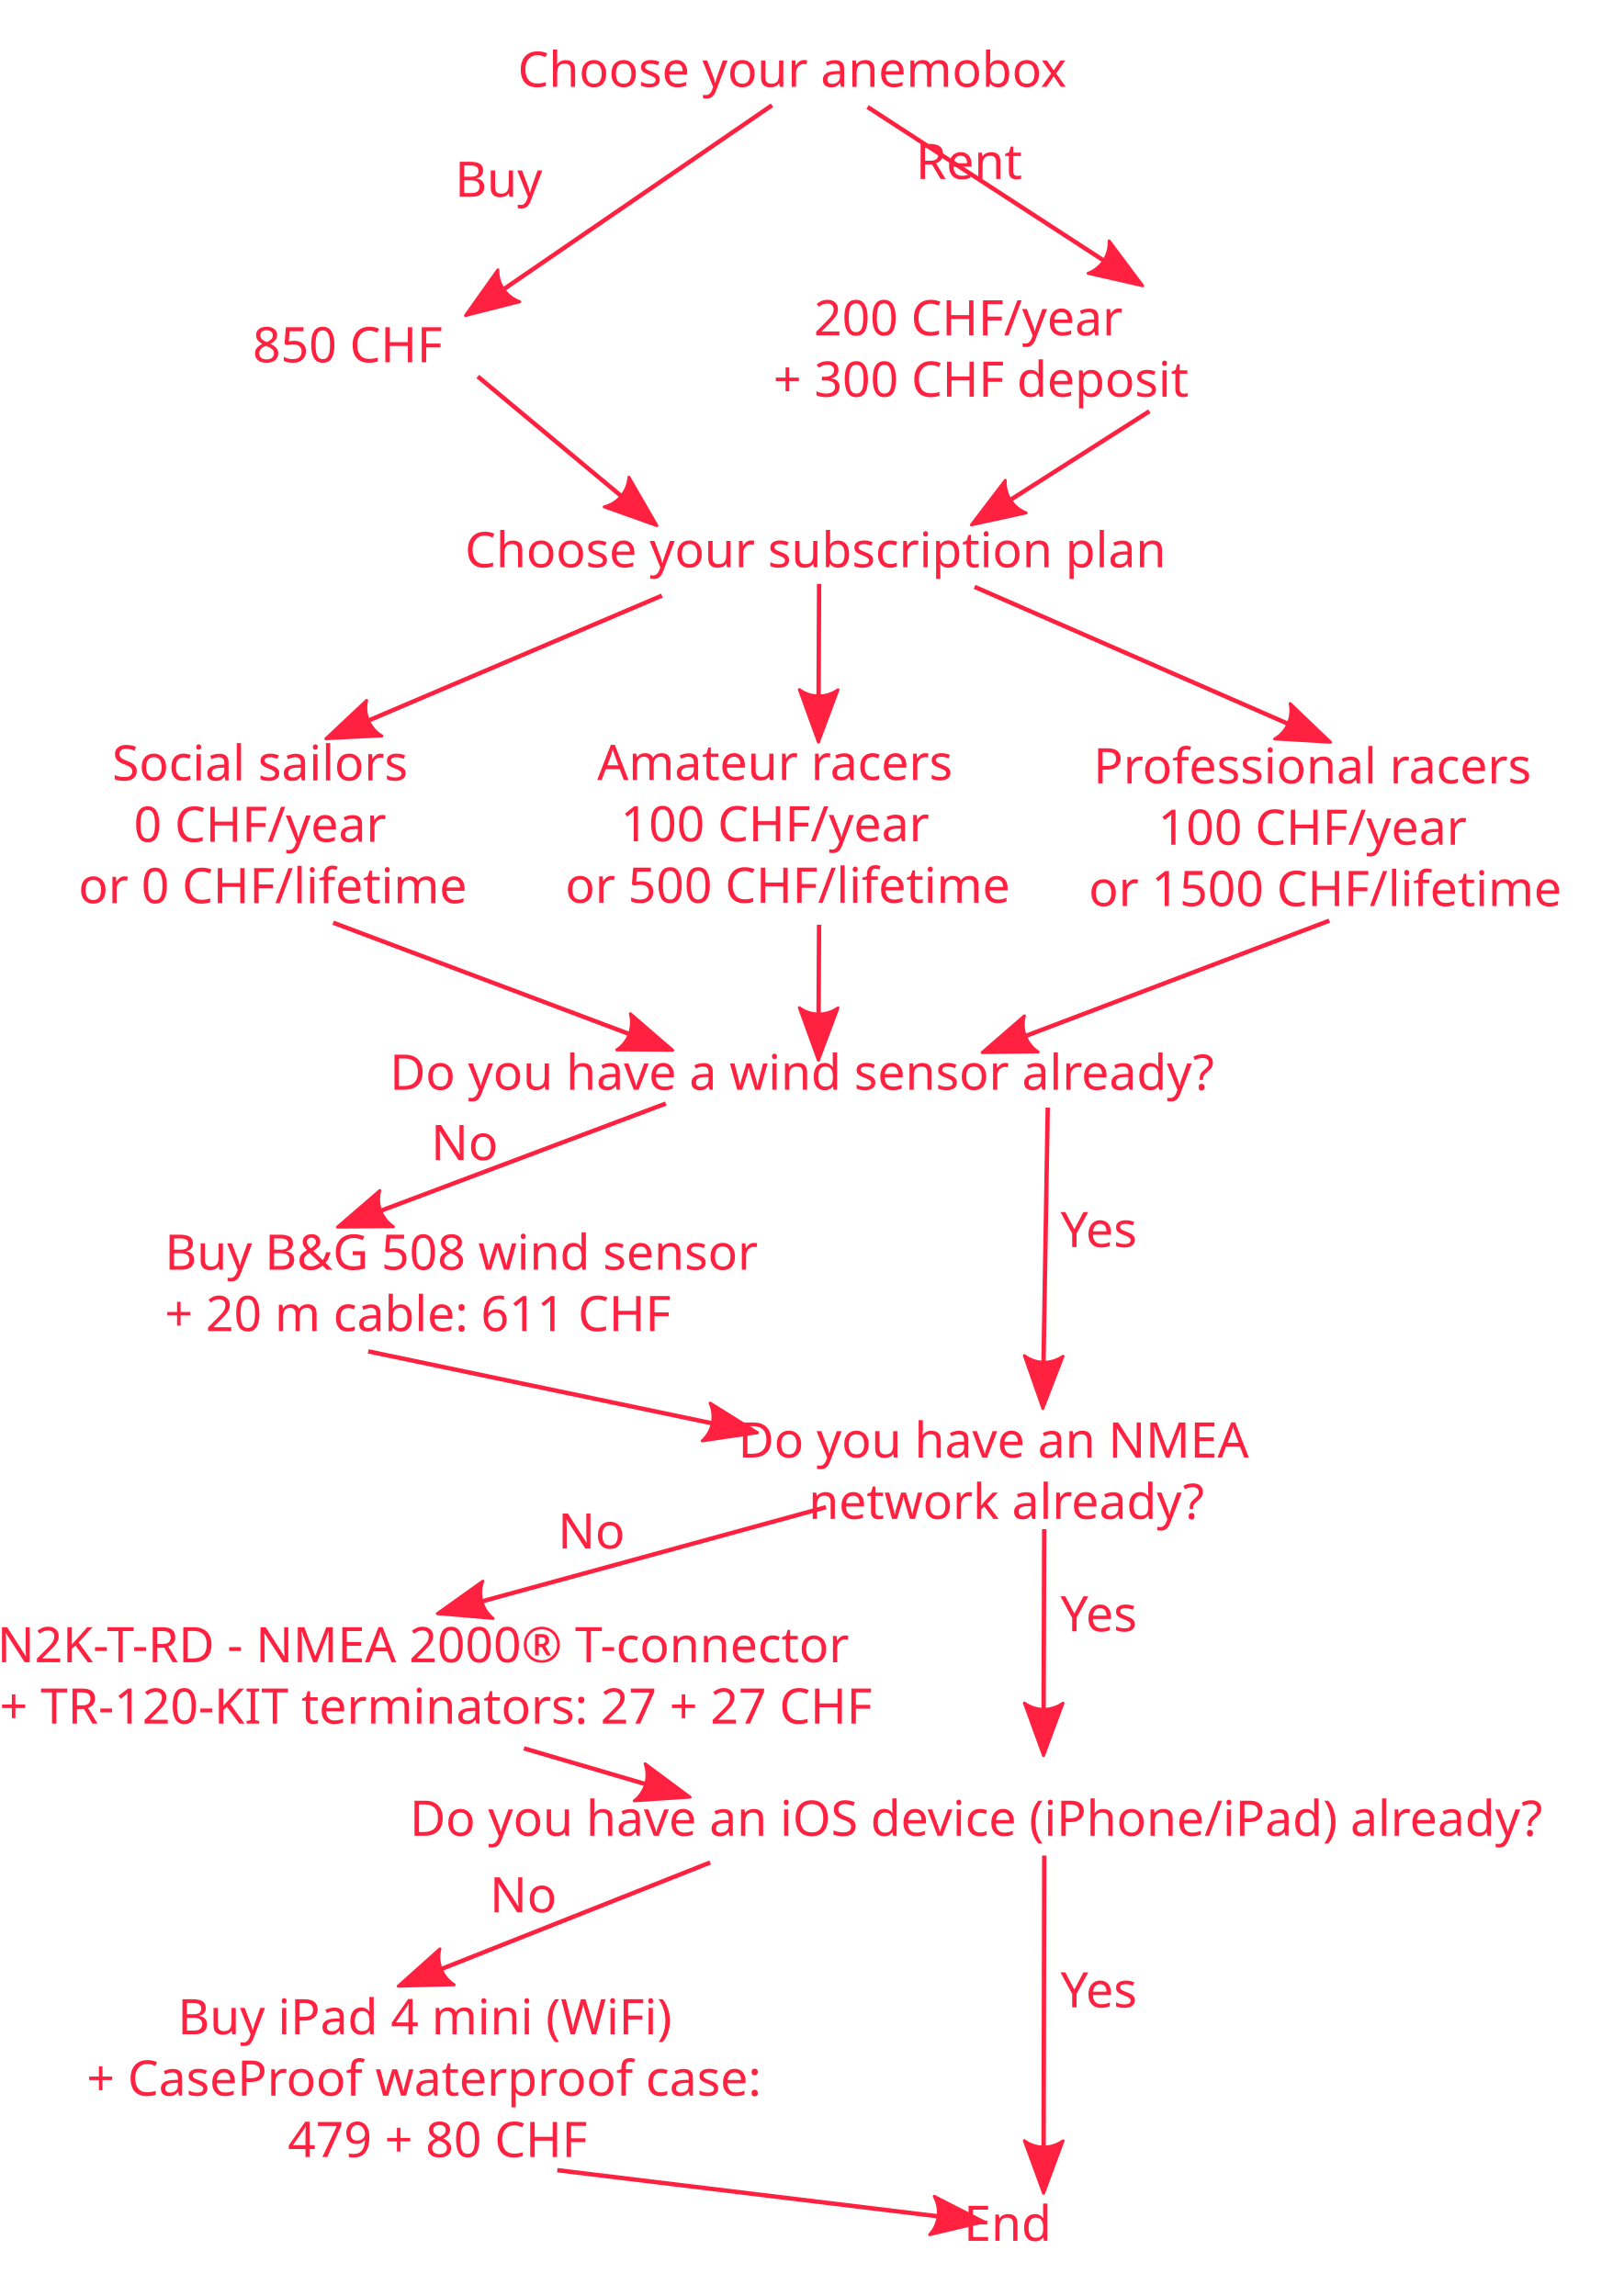
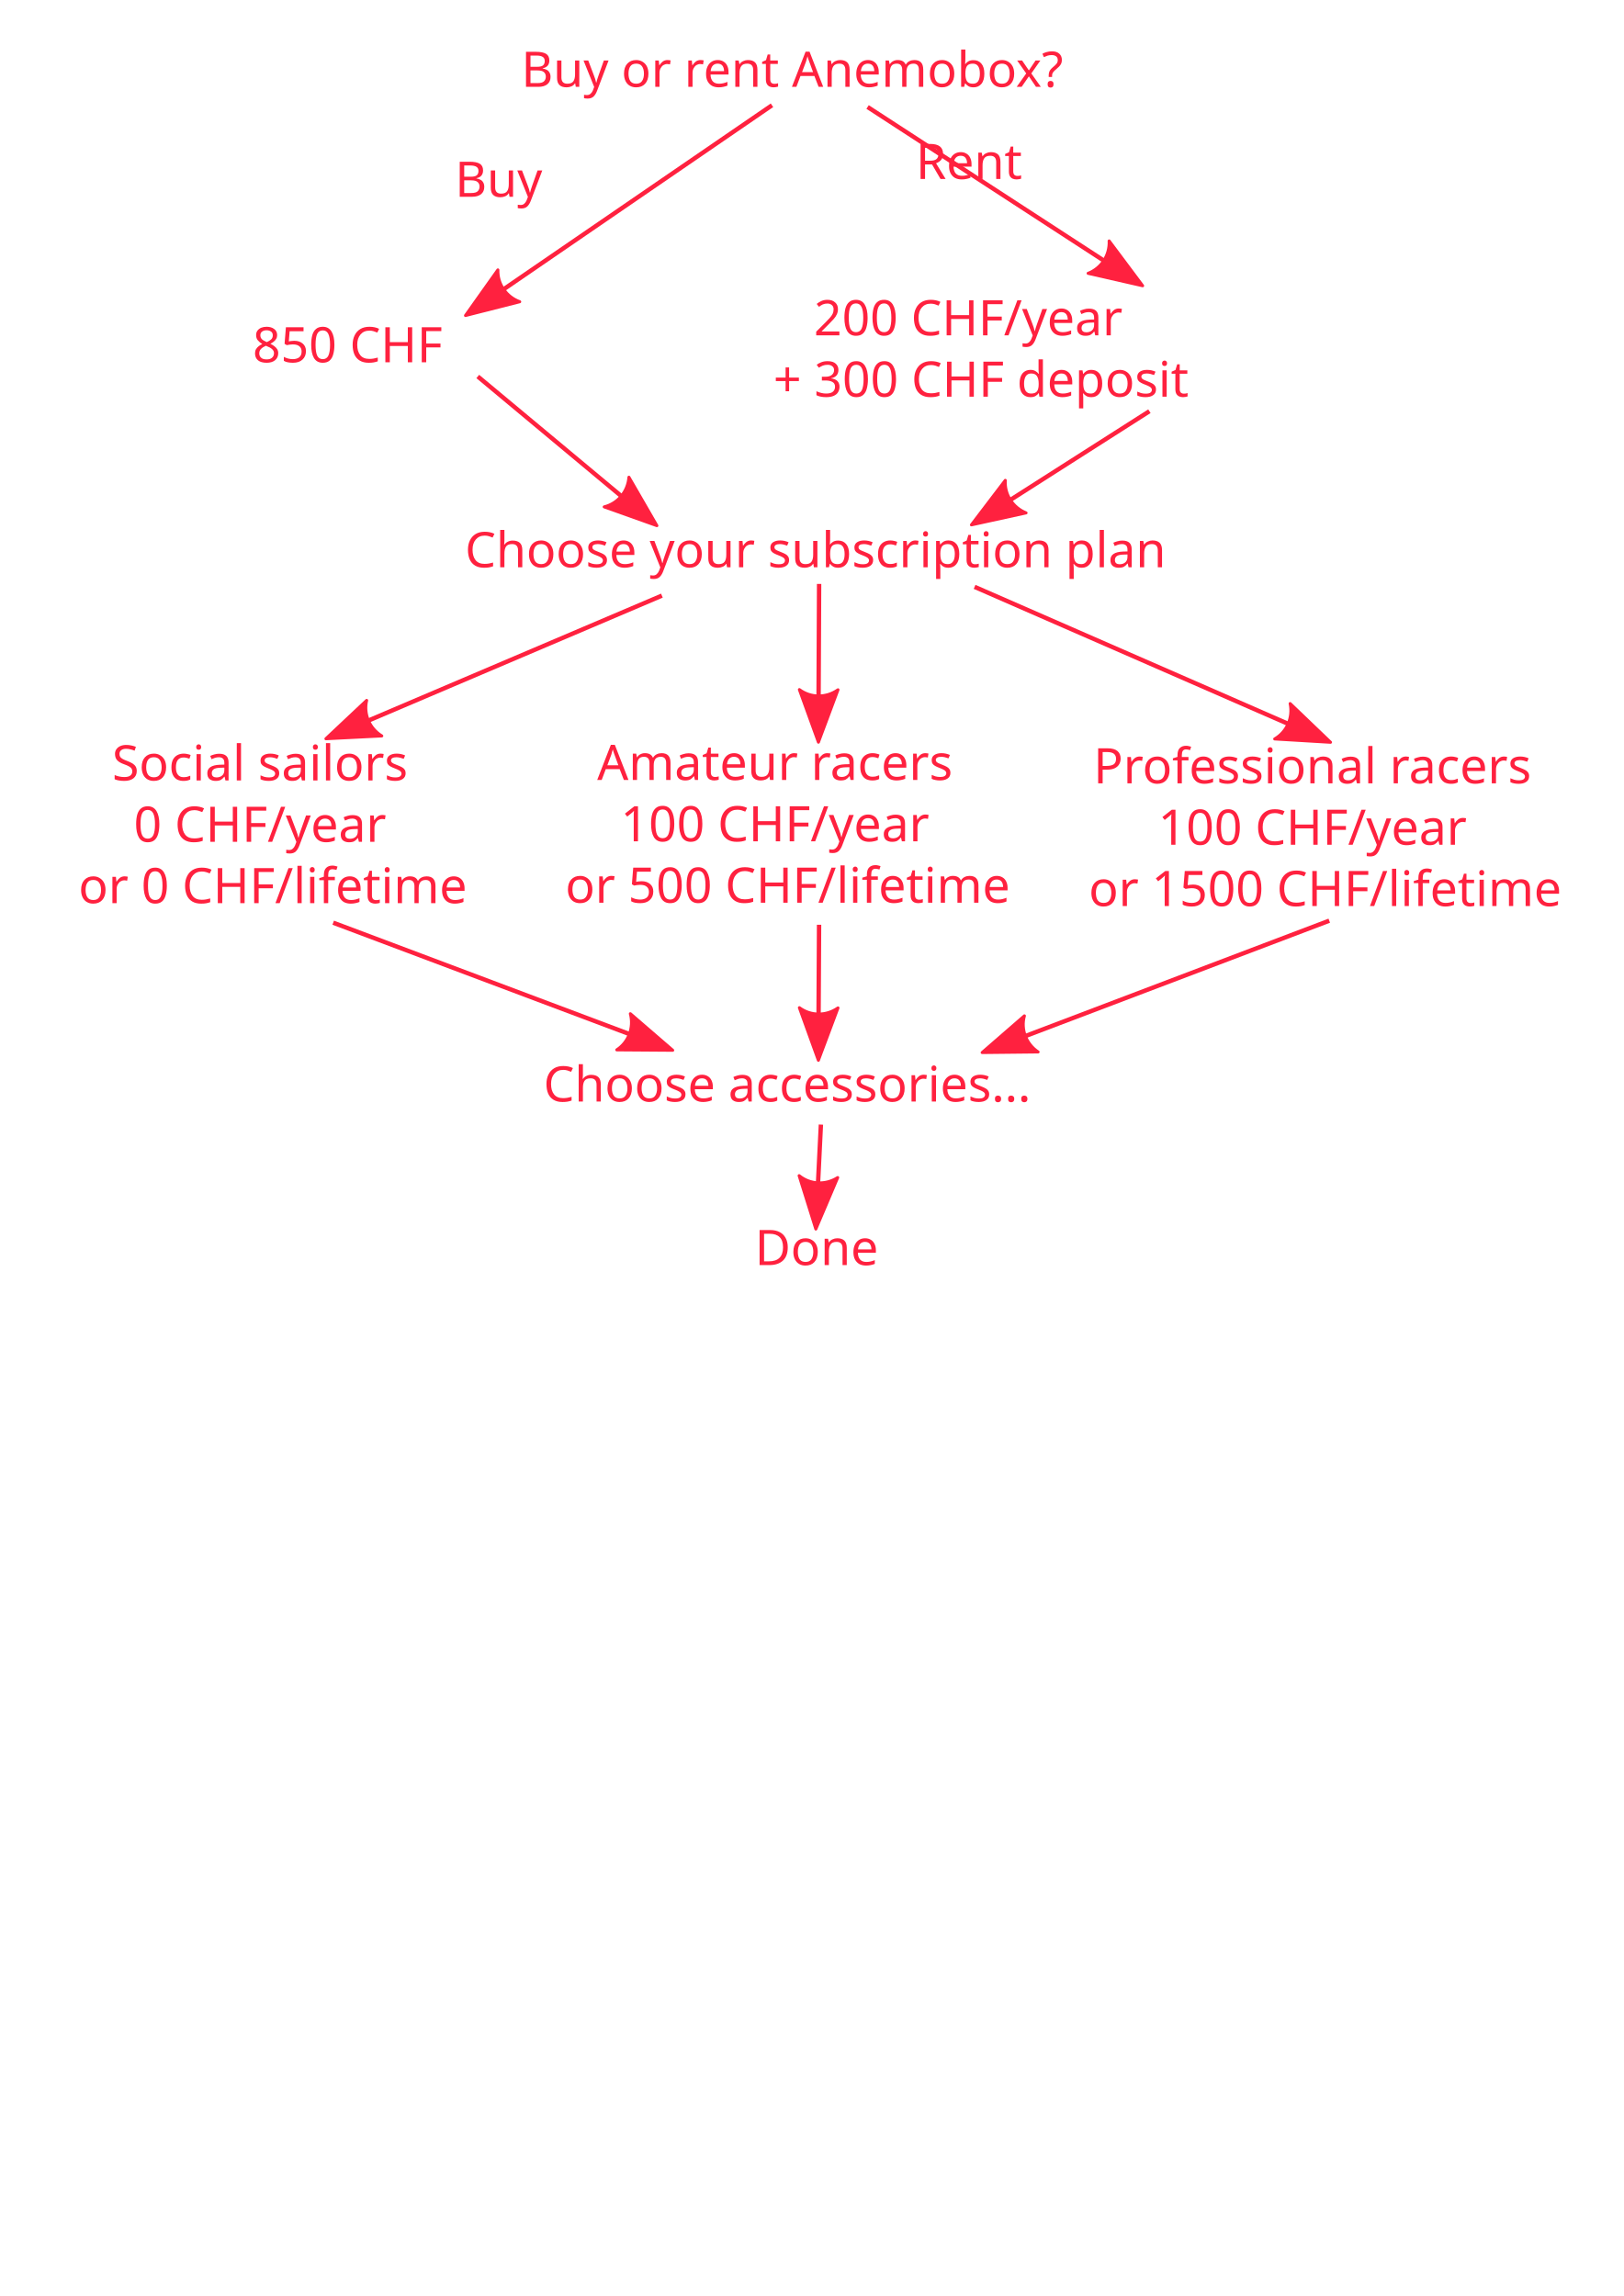
<svg xmlns="http://www.w3.org/2000/svg" width="210mm" height="297mm" viewBox="0 0 210 297" version="1.1" id="svg8">
  <defs id="defs2">
    <marker orient="auto" refY="0.0" refX="0.0" id="Arrow2Lend" style="overflow:visible;">
      <path id="path844" style="fill-rule:evenodd;stroke-width:0.625;stroke-linejoin:round;stroke:#ff213f;stroke-opacity:1;fill:#ff213f;fill-opacity:1" d="M 8.719,4.034 L -2.207,0.016 L 8.719,-4.002 C 6.973,-1.63 6.983,1.616 8.719,4.034 z " transform="scale(1.1) rotate(180) translate(1,0)" />
    </marker>
    <marker orient="auto" refY="0.0" refX="0.0" id="Arrow1Lend" style="overflow:visible;">
      <path id="path826" d="M 0.0,0.0 L 5.0,-5.0 L -12.5,0.0 L 5.0,5.0 L 0.0,0.0 z " style="fill-rule:evenodd;stroke:#000000;stroke-width:1pt;stroke-opacity:1;fill:#000000;fill-opacity:1" transform="scale(0.8) rotate(180) translate(12.5,0)" />
    </marker>
    <marker orient="auto" refY="0.0" refX="0.0" id="marker1219" style="overflow:visible">
      <path id="path1217" d="M 0.0,0.0 L 5.0,-5.0 L -12.5,0.0 L 5.0,5.0 L 0.0,0.0 z " style="fill-rule:evenodd;stroke:#000000;stroke-width:1pt;stroke-opacity:1;fill:#000000;fill-opacity:1" transform="scale(0.8) translate(12.5,0)" />
    </marker>
    <marker orient="auto" refY="0.0" refX="0.0" id="marker1161" style="overflow:visible">
      <path id="path1159" d="M 0.0,0.0 L 5.0,-5.0 L -12.5,0.0 L 5.0,5.0 L 0.0,0.0 z " style="fill-rule:evenodd;stroke:#000000;stroke-width:1pt;stroke-opacity:1;fill:#000000;fill-opacity:1" transform="scale(0.8) translate(12.5,0)" />
    </marker>
    <marker orient="auto" refY="0.0" refX="0.0" id="TriangleOutL" style="overflow:visible">
      <path id="path965" d="M 5.77,0.0 L -2.88,5.0 L -2.88,-5.0 L 5.77,0.0 z " style="fill-rule:evenodd;stroke:#000000;stroke-width:1pt;stroke-opacity:1;fill:#000000;fill-opacity:1" transform="scale(0.8)" />
    </marker>
    <marker orient="auto" refY="0.0" refX="0.0" id="Arrow1Lstart" style="overflow:visible">
      <path id="path823" d="M 0.0,0.0 L 5.0,-5.0 L -12.5,0.0 L 5.0,5.0 L 0.0,0.0 z " style="fill-rule:evenodd;stroke:#000000;stroke-width:1pt;stroke-opacity:1;fill:#000000;fill-opacity:1" transform="scale(0.8) translate(12.5,0)" />
    </marker>
    <marker orient="auto" refY="0" refX="0" id="Arrow2Lend-9" style="overflow:visible">
      <path id="path844-1" style="fill:#ff213f;fill-opacity:1;fill-rule:evenodd;stroke:#ff213f;stroke-width:0.625;stroke-linejoin:round;stroke-opacity:1" d="M 8.719,4.034 -2.207,0.016 8.719,-4.002 c -1.745,2.372 -1.735,5.617 -6e-7,8.035 z" transform="matrix(-1.1,0,0,-1.1,-1.1,0)" />
    </marker>
    <marker orient="auto" refY="0" refX="0" id="Arrow2Lend-0" style="overflow:visible">
      <path id="path844-4" style="fill:#ff213f;fill-opacity:1;fill-rule:evenodd;stroke:#ff213f;stroke-width:0.625;stroke-linejoin:round;stroke-opacity:1" d="M 8.719,4.034 -2.207,0.016 8.719,-4.002 c -1.745,2.372 -1.735,5.617 -6e-7,8.035 z" transform="matrix(-1.1,0,0,-1.1,-1.1,0)" />
    </marker>
    <marker orient="auto" refY="0" refX="0" id="Arrow2Lend-5" style="overflow:visible">
      <path id="path844-9" style="fill:#ff213f;fill-opacity:1;fill-rule:evenodd;stroke:#ff213f;stroke-width:0.625;stroke-linejoin:round;stroke-opacity:1" d="M 8.719,4.034 -2.207,0.016 8.719,-4.002 c -1.745,2.372 -1.735,5.617 -6e-7,8.035 z" transform="matrix(-1.1,0,0,-1.1,-1.1,0)" />
    </marker>
    <marker orient="auto" refY="0" refX="0" id="Arrow2Lend-55" style="overflow:visible">
      <path id="path844-6" style="fill:#ff213f;fill-opacity:1;fill-rule:evenodd;stroke:#ff213f;stroke-width:0.625;stroke-linejoin:round;stroke-opacity:1" d="M 8.719,4.034 -2.207,0.016 8.719,-4.002 c -1.745,2.372 -1.735,5.617 -6e-7,8.035 z" transform="matrix(-1.1,0,0,-1.1,-1.1,0)" />
    </marker>
    <marker orient="auto" refY="0" refX="0" id="Arrow2Lend-2" style="overflow:visible">
      <path id="path844-68" style="fill:#ff213f;fill-opacity:1;fill-rule:evenodd;stroke:#ff213f;stroke-width:0.625;stroke-linejoin:round;stroke-opacity:1" d="M 8.719,4.034 -2.207,0.016 8.719,-4.002 c -1.745,2.372 -1.735,5.617 -6e-7,8.035 z" transform="matrix(-1.1,0,0,-1.1,-1.1,0)" />
    </marker>
    <marker orient="auto" refY="0" refX="0" id="Arrow2Lend-1" style="overflow:visible">
      <path id="path844-48" style="fill:#ff213f;fill-opacity:1;fill-rule:evenodd;stroke:#ff213f;stroke-width:0.625;stroke-linejoin:round;stroke-opacity:1" d="M 8.719,4.034 -2.207,0.016 8.719,-4.002 c -1.745,2.372 -1.735,5.617 -6e-7,8.035 z" transform="matrix(-1.1,0,0,-1.1,-1.1,0)" />
    </marker>
    <marker orient="auto" refY="0" refX="0" id="Arrow2Lend-55-9" style="overflow:visible">
      <path id="path844-6-2" style="fill:#ff213f;fill-opacity:1;fill-rule:evenodd;stroke:#ff213f;stroke-width:0.625;stroke-linejoin:round;stroke-opacity:1" d="M 8.719,4.034 -2.207,0.016 8.719,-4.002 c -1.745,2.372 -1.735,5.617 -6e-7,8.035 z" transform="matrix(-1.1,0,0,-1.1,-1.1,0)" />
    </marker>
    <marker orient="auto" refY="0" refX="0" id="Arrow2Lend-55-1" style="overflow:visible">
      <path id="path844-6-0" style="fill:#ff213f;fill-opacity:1;fill-rule:evenodd;stroke:#ff213f;stroke-width:0.625;stroke-linejoin:round;stroke-opacity:1" d="M 8.719,4.034 -2.207,0.016 8.719,-4.002 c -1.745,2.372 -1.735,5.617 -6e-7,8.035 z" transform="matrix(-1.1,0,0,-1.1,-1.1,0)" />
    </marker>
    <marker orient="auto" refY="0" refX="0" id="Arrow2Lend-55-0" style="overflow:visible">
      <path id="path844-6-03" style="fill:#ff213f;fill-opacity:1;fill-rule:evenodd;stroke:#ff213f;stroke-width:0.625;stroke-linejoin:round;stroke-opacity:1" d="M 8.719,4.034 -2.207,0.016 8.719,-4.002 c -1.745,2.372 -1.735,5.617 -6e-7,8.035 z" transform="matrix(-1.1,0,0,-1.1,-1.1,0)" />
    </marker>
    <marker orient="auto" refY="0" refX="0" id="Arrow2Lend-55-1-4" style="overflow:visible">
      <path id="path844-6-0-5" style="fill:#ff213f;fill-opacity:1;fill-rule:evenodd;stroke:#ff213f;stroke-width:0.625;stroke-linejoin:round;stroke-opacity:1" d="M 8.719,4.034 -2.207,0.016 8.719,-4.002 c -1.745,2.372 -1.735,5.617 -6e-7,8.035 z" transform="matrix(-1.1,0,0,-1.1,-1.1,0)" />
    </marker>
    <marker orient="auto" refY="0" refX="0" id="Arrow2Lend-55-1-5" style="overflow:visible">
      <path id="path844-6-0-56" style="fill:#ff213f;fill-opacity:1;fill-rule:evenodd;stroke:#ff213f;stroke-width:0.625;stroke-linejoin:round;stroke-opacity:1" d="M 8.719,4.034 -2.207,0.016 8.719,-4.002 c -1.745,2.372 -1.735,5.617 -6e-7,8.035 z" transform="matrix(-1.1,0,0,-1.1,-1.1,0)" />
    </marker>
    <marker orient="auto" refY="0" refX="0" id="Arrow2Lend-55-1-9" style="overflow:visible">
      <path id="path844-6-0-51" style="fill:#ff213f;fill-opacity:1;fill-rule:evenodd;stroke:#ff213f;stroke-width:0.625;stroke-linejoin:round;stroke-opacity:1" d="M 8.719,4.034 -2.207,0.016 8.719,-4.002 c -1.745,2.372 -1.735,5.617 -6e-7,8.035 z" transform="matrix(-1.1,0,0,-1.1,-1.1,0)" />
    </marker>
    <marker orient="auto" refY="0" refX="0" id="Arrow2Lend-55-1-4-2" style="overflow:visible">
      <path id="path844-6-0-5-8" style="fill:#ff213f;fill-opacity:1;fill-rule:evenodd;stroke:#ff213f;stroke-width:0.625;stroke-linejoin:round;stroke-opacity:1" d="M 8.719,4.034 -2.207,0.016 8.719,-4.002 c -1.745,2.372 -1.735,5.617 -6e-7,8.035 z" transform="matrix(-1.1,0,0,-1.1,-1.1,0)" />
    </marker>
    <marker orient="auto" refY="0" refX="0" id="Arrow2Lend-55-1-4-9" style="overflow:visible">
      <path id="path844-6-0-5-9" style="fill:#ff213f;fill-opacity:1;fill-rule:evenodd;stroke:#ff213f;stroke-width:0.625;stroke-linejoin:round;stroke-opacity:1" d="M 8.719,4.034 -2.207,0.016 8.719,-4.002 c -1.745,2.372 -1.735,5.617 -6e-7,8.035 z" transform="matrix(-1.1,0,0,-1.1,-1.1,0)" />
    </marker>
    <marker orient="auto" refY="0" refX="0" id="Arrow2Lend-55-1-5-9" style="overflow:visible">
      <path id="path844-6-0-56-8" style="fill:#ff213f;fill-opacity:1;fill-rule:evenodd;stroke:#ff213f;stroke-width:0.625;stroke-linejoin:round;stroke-opacity:1" d="M 8.719,4.034 -2.207,0.016 8.719,-4.002 c -1.745,2.372 -1.735,5.617 -6e-7,8.035 z" transform="matrix(-1.1,0,0,-1.1,-1.1,0)" />
    </marker>
    <marker orient="auto" refY="0" refX="0" id="Arrow2Lend-55-1-5-9-0" style="overflow:visible">
      <path id="path844-6-0-56-8-6" style="fill:#ff213f;fill-opacity:1;fill-rule:evenodd;stroke:#ff213f;stroke-width:0.625;stroke-linejoin:round;stroke-opacity:1" d="M 8.719,4.034 -2.207,0.016 8.719,-4.002 c -1.745,2.372 -1.735,5.617 -6e-7,8.035 z" transform="matrix(-1.1,0,0,-1.1,-1.1,0)" />
    </marker>
    <marker orient="auto" refY="0" refX="0" id="Arrow2Lend-55-1-9-8" style="overflow:visible">
      <path id="path844-6-0-51-8" style="fill:#ff213f;fill-opacity:1;fill-rule:evenodd;stroke:#ff213f;stroke-width:0.625;stroke-linejoin:round;stroke-opacity:1" d="M 8.719,4.034 -2.207,0.016 8.719,-4.002 c -1.745,2.372 -1.735,5.617 -6e-7,8.035 z" transform="matrix(-1.1,0,0,-1.1,-1.1,0)" />
    </marker>
    <marker orient="auto" refY="0" refX="0" id="Arrow2Lend-55-1-9-8-9" style="overflow:visible">
      <path id="path844-6-0-51-8-5" style="fill:#ff213f;fill-opacity:1;fill-rule:evenodd;stroke:#ff213f;stroke-width:0.625;stroke-linejoin:round;stroke-opacity:1" d="M 8.719,4.034 -2.207,0.016 8.719,-4.002 c -1.745,2.372 -1.735,5.617 -6e-7,8.035 z" transform="matrix(-1.1,0,0,-1.1,-1.1,0)" />
    </marker>
+     <marker orient="auto" refY="0" refX="0" id="Arrow2Lend-55-1-5-5" style="overflow:visible">
+       <path id="path844-6-0-56-2" style="fill:#ff213f;fill-opacity:1;fill-rule:evenodd;stroke:#ff213f;stroke-width:0.625;stroke-linejoin:round;stroke-opacity:1" d="M 8.719,4.034 -2.207,0.016 8.719,-4.002 c -1.745,2.372 -1.735,5.617 -6e-7,8.035 z" transform="matrix(-1.1,0,0,-1.1,-1.1,0)" />
+     </marker>
  </defs>
  <g id="layer1">
    <text xml:space="preserve" style="font-style:normal;font-variant:normal;font-weight:normal;font-stretch:normal;font-size:6.35px;line-height:125%;font-family:Muli;-inkscape-font-specification:Muli;letter-spacing:0px;word-spacing:0px;fill:#ff213f;fill-opacity:1;stroke:none;stroke-width:0.265px;stroke-linecap:butt;stroke-linejoin:miter;stroke-opacity:1" x="106.587" y="11.234" id="text817">
-       <tspan id="tspan815" x="106.587" y="11.234" style="text-align:center;text-anchor:middle;fill:#ff213f;fill-opacity:1;stroke-width:0.265px">Choose your anemobox</tspan>
+       <tspan id="tspan815" x="106.587" y="11.234" style="text-align:center;text-anchor:middle;fill:#ff213f;fill-opacity:1;stroke-width:0.265px">Buy or rent Anemobox?</tspan>
    </text>
    <path style="fill:none;fill-rule:evenodd;stroke:#ff213f;stroke-width:0.565;stroke-linecap:butt;stroke-linejoin:miter;stroke-miterlimit:4;stroke-dasharray:none;stroke-dashoffset:0;stroke-opacity:1;marker-end:url(#Arrow2Lend)" d="M 99.843,13.618 60.818,40.38" id="path1145" />
    <path style="fill:none;fill-rule:evenodd;stroke:#ff213f;stroke-width:0.565;stroke-linecap:butt;stroke-linejoin:miter;stroke-miterlimit:4;stroke-dasharray:none;stroke-dashoffset:0;stroke-opacity:1;marker-end:url(#Arrow2Lend-9)" d="m 112.209,13.84 34.939,22.723" id="path1145-5" />
    <text xml:space="preserve" style="font-style:normal;font-variant:normal;font-weight:normal;font-stretch:normal;font-size:6.35px;line-height:125%;font-family:Muli;-inkscape-font-specification:Muli;letter-spacing:0px;word-spacing:0px;fill:#ff213f;fill-opacity:1;stroke:none;stroke-width:0.265px;stroke-linecap:butt;stroke-linejoin:miter;stroke-opacity:1" x="73.915" y="25.452" id="text817-5">
      <tspan id="tspan815-5" x="68.625" y="25.452" style="fill:#ff213f;fill-opacity:1;stroke-width:0.265px;text-anchor:middle;text-align:center">Buy</tspan>
    </text>
    <text xml:space="preserve" style="font-style:normal;font-variant:normal;font-weight:normal;font-stretch:normal;font-size:6.35px;line-height:125%;font-family:Muli;-inkscape-font-specification:Muli;letter-spacing:0px;word-spacing:0px;fill:#ff213f;fill-opacity:1;stroke:none;stroke-width:0.265px;stroke-linecap:butt;stroke-linejoin:miter;stroke-opacity:1" x="135.926" y="23.148" id="text817-5-5">
      <tspan id="tspan815-5-8" x="129.455" y="23.148" style="fill:#ff213f;fill-opacity:1;stroke-width:0.265px;text-anchor:middle;text-align:center">Rent</tspan>
    </text>
    <text xml:space="preserve" style="font-style:normal;font-variant:normal;font-weight:normal;font-stretch:normal;font-size:6.35px;line-height:125%;font-family:Muli;-inkscape-font-specification:Muli;letter-spacing:0px;word-spacing:0px;fill:#ff213f;fill-opacity:1;stroke:none;stroke-width:0.265px;stroke-linecap:butt;stroke-linejoin:miter;stroke-opacity:1" x="61.604" y="46.863" id="text817-5-1">
      <tspan id="tspan815-5-5" x="49.08" y="46.863" style="fill:#ff213f;fill-opacity:1;stroke-width:0.265px;text-anchor:middle;text-align:center">850 CHF</tspan>
    </text>
    <text xml:space="preserve" style="font-style:normal;font-variant:normal;font-weight:normal;font-stretch:normal;font-size:6.35px;line-height:125%;font-family:Muli;-inkscape-font-specification:Muli;letter-spacing:0px;word-spacing:0px;fill:#ff213f;fill-opacity:1;stroke:none;stroke-width:0.265px;stroke-linecap:butt;stroke-linejoin:miter;stroke-opacity:1" x="158.765" y="43.374" id="text817-5-1-2">
      <tspan id="tspan815-5-5-8" x="131.007" y="43.374" style="fill:#ff213f;fill-opacity:1;stroke-width:0.265px;text-anchor:middle;text-align:center">200 CHF/year</tspan>
      <tspan x="131.007" y="51.311" style="fill:#ff213f;fill-opacity:1;stroke-width:0.265px;text-anchor:middle;text-align:center" id="tspan2280">+ 300 CHF deposit</tspan>
    </text>
    <text xml:space="preserve" style="font-style:normal;font-variant:normal;font-weight:normal;font-stretch:normal;font-size:6.35px;line-height:125%;font-family:Muli;-inkscape-font-specification:Muli;letter-spacing:0px;word-spacing:0px;fill:#000000;fill-opacity:1;stroke:none;stroke-width:0.265px;stroke-linecap:butt;stroke-linejoin:miter;stroke-opacity:1" x="71.06" y="74.372" id="text2368">
      <tspan id="tspan2366" x="71.06" y="79.98" style="stroke-width:0.265px" />
    </text>
    <text xml:space="preserve" style="font-style:normal;font-variant:normal;font-weight:normal;font-stretch:normal;font-size:6.35px;line-height:125%;font-family:Muli;-inkscape-font-specification:Muli;letter-spacing:0px;word-spacing:0px;fill:#ff213f;fill-opacity:1;stroke:none;stroke-width:0.265px;stroke-linecap:butt;stroke-linejoin:miter;stroke-opacity:1" x="60.133" y="73.377" id="text817-51">
      <tspan id="tspan815-3" x="60.133" y="73.377" style="fill:#ff213f;fill-opacity:1;stroke-width:0.265px">Choose your <tspan style="text-align:center;text-anchor:middle" id="tspan6448">subscription</tspan> plan</tspan>
    </text>
    <path style="fill:none;fill-rule:evenodd;stroke:#ff213f;stroke-width:0.565;stroke-linecap:butt;stroke-linejoin:miter;stroke-miterlimit:4;stroke-dasharray:none;stroke-dashoffset:0;stroke-opacity:1;marker-end:url(#Arrow2Lend-0)" d="M 61.792,48.699 84.376,67.523" id="path1145-4" />
    <path style="fill:none;fill-rule:evenodd;stroke:#ff213f;stroke-width:0.565;stroke-linecap:butt;stroke-linejoin:miter;stroke-miterlimit:4;stroke-dasharray:none;stroke-dashoffset:0;stroke-opacity:1;marker-end:url(#Arrow2Lend-5)" d="M 148.659,53.193 126.264,67.481" id="path1145-7" />
    <path style="fill:none;fill-rule:evenodd;stroke:#ff213f;stroke-width:0.565;stroke-linecap:butt;stroke-linejoin:miter;stroke-miterlimit:4;stroke-dasharray:none;stroke-dashoffset:0;stroke-opacity:1;marker-end:url(#Arrow2Lend-55)" d="m 105.939,75.535 -0.094,19.721" id="path1145-3" />
    <path style="fill:none;fill-rule:evenodd;stroke:#ff213f;stroke-width:0.565;stroke-linecap:butt;stroke-linejoin:miter;stroke-miterlimit:4;stroke-dasharray:none;stroke-dashoffset:0;stroke-opacity:1;marker-end:url(#Arrow2Lend-2)" d="M 85.605,77.047 42.837,95.256" id="path1145-9" />
    <path style="fill:none;fill-rule:evenodd;stroke:#ff213f;stroke-width:0.565;stroke-linecap:butt;stroke-linejoin:miter;stroke-miterlimit:4;stroke-dasharray:none;stroke-dashoffset:0;stroke-opacity:1;marker-end:url(#Arrow2Lend-1)" d="m 126.048,75.913 45.343,19.813" id="path1145-8" />
    <text xml:space="preserve" style="font-style:normal;font-variant:normal;font-weight:normal;font-stretch:normal;font-size:6.35px;line-height:125%;font-family:Muli;-inkscape-font-specification:Muli;letter-spacing:0px;word-spacing:0px;fill:#ff213f;fill-opacity:1;stroke:none;stroke-width:0.265px;stroke-linecap:butt;stroke-linejoin:miter;stroke-opacity:1" x="106.005" y="100.894" id="text817-51-7">
      <tspan x="106.005" y="100.894" style="text-align:center;text-anchor:middle;fill:#ff213f;fill-opacity:1;stroke-width:0.265px" id="tspan6471">Amateur racers</tspan>
      <tspan x="106.005" y="108.831" style="text-align:center;text-anchor:middle;fill:#ff213f;fill-opacity:1;stroke-width:0.265px" id="tspan6475">100 CHF/year</tspan>
      <tspan x="106.005" y="116.769" style="text-align:center;text-anchor:middle;fill:#ff213f;fill-opacity:1;stroke-width:0.265px" id="tspan14386">or 500 CHF/lifetime</tspan>
    </text>
    <text xml:space="preserve" style="font-style:normal;font-variant:normal;font-weight:normal;font-stretch:normal;font-size:6.35px;line-height:125%;font-family:Muli;-inkscape-font-specification:Muli;letter-spacing:0px;word-spacing:0px;fill:#ff213f;fill-opacity:1;stroke:none;stroke-width:0.265px;stroke-linecap:butt;stroke-linejoin:miter;stroke-opacity:1" x="39.408" y="100.953" id="text817-51-7-9">
      <tspan x="39.408" y="100.953" style="text-align:center;text-anchor:middle;fill:#ff213f;fill-opacity:1;stroke-width:0.265px" id="tspan6471-9">Social sailors</tspan>
      <tspan x="39.408" y="108.891" style="text-align:center;text-anchor:middle;fill:#ff213f;fill-opacity:1;stroke-width:0.265px" id="tspan6475-3">0 CHF/year</tspan>
      <tspan x="39.408" y="116.828" style="text-align:center;text-anchor:middle;fill:#ff213f;fill-opacity:1;stroke-width:0.265px" id="tspan14390">or 0 CHF/lifetime</tspan>
    </text>
    <text xml:space="preserve" style="font-style:normal;font-variant:normal;font-weight:normal;font-stretch:normal;font-size:6.35px;line-height:125%;font-family:Muli;-inkscape-font-specification:Muli;letter-spacing:0px;word-spacing:0px;fill:#ff213f;fill-opacity:1;stroke:none;stroke-width:0.265px;stroke-linecap:butt;stroke-linejoin:miter;stroke-opacity:1" x="175.52" y="101.329" id="text817-51-7-5">
      <tspan x="175.52" y="101.329" style="text-align:center;text-anchor:middle;fill:#ff213f;fill-opacity:1;stroke-width:0.265px" id="tspan6471-6">Professional racers</tspan>
      <tspan x="175.52" y="109.267" style="text-align:center;text-anchor:middle;fill:#ff213f;fill-opacity:1;stroke-width:0.265px" id="tspan6475-7">100 CHF/year</tspan>
      <tspan x="175.52" y="117.204" style="text-align:center;text-anchor:middle;fill:#ff213f;fill-opacity:1;stroke-width:0.265px" id="tspan14388">or 1500 CHF/lifetime</tspan>
    </text>
-     <text xml:space="preserve" style="font-style:normal;font-variant:normal;font-weight:normal;font-stretch:normal;font-size:6.35px;line-height:125%;font-family:Muli;-inkscape-font-specification:Muli;letter-spacing:0px;word-spacing:0px;fill:#ff213f;fill-opacity:1;stroke:none;stroke-width:0.265px;stroke-linecap:butt;stroke-linejoin:miter;stroke-opacity:1" x="21.323" y="164.242" id="text817-51-5">
-       <tspan x="21.323" y="164.242" style="fill:#ff213f;fill-opacity:1;stroke-width:0.265px" id="tspan8069">Buy B&amp;G 508 wind sensor </tspan>
-       <tspan x="21.323" y="172.179" style="fill:#ff213f;fill-opacity:1;stroke-width:0.265px" id="tspan8073">+ 20 m cable: 611 CHF</tspan>
-     </text>
    <path style="fill:none;fill-rule:evenodd;stroke:#ff213f;stroke-width:0.565;stroke-linecap:butt;stroke-linejoin:miter;stroke-miterlimit:4;stroke-dasharray:none;stroke-dashoffset:0;stroke-opacity:1;marker-end:url(#Arrow2Lend-55-9)" d="m 171.919,119.095 -44.194,16.781" id="path1145-3-9" />
    <path style="fill:none;fill-rule:evenodd;stroke:#ff213f;stroke-width:0.565;stroke-linecap:butt;stroke-linejoin:miter;stroke-miterlimit:4;stroke-dasharray:none;stroke-dashoffset:0;stroke-opacity:1;marker-end:url(#Arrow2Lend-55-1)" d="m 105.934,119.624 -0.094,16.781" id="path1145-3-93" />
    <path style="fill:none;fill-rule:evenodd;stroke:#ff213f;stroke-width:0.565;stroke-linecap:butt;stroke-linejoin:miter;stroke-miterlimit:4;stroke-dasharray:none;stroke-dashoffset:0;stroke-opacity:1;marker-end:url(#Arrow2Lend-55-0)" d="m 43.095,119.357 43.203,16.246" id="path1145-3-0" />
-     <text xml:space="preserve" style="font-style:normal;font-variant:normal;font-weight:normal;font-stretch:normal;font-size:6.35px;line-height:125%;font-family:Muli;-inkscape-font-specification:Muli;letter-spacing:0px;word-spacing:0px;fill:#ff213f;fill-opacity:1;stroke:none;stroke-width:0.265px;stroke-linecap:butt;stroke-linejoin:miter;stroke-opacity:1" x="50.409" y="140.962" id="text817-51-5-1">
-       <tspan id="tspan815-3-9-9" x="50.409" y="140.962" style="fill:#ff213f;fill-opacity:1;stroke-width:0.265px">Do you have a wind sensor already?</tspan>
+     <text xml:space="preserve" style="font-style:normal;font-variant:normal;font-weight:normal;font-stretch:normal;font-size:6.35px;line-height:125%;font-family:Muli;-inkscape-font-specification:Muli;letter-spacing:0px;word-spacing:0px;fill:#ff213f;fill-opacity:1;stroke:none;stroke-width:0.265px;stroke-linecap:butt;stroke-linejoin:miter;stroke-opacity:1" x="105.937" y="142.488" id="text817-51-5-1-7">
+       <tspan x="105.937" y="142.488" style="text-align:center;text-anchor:middle;fill:#ff213f;fill-opacity:1;stroke-width:0.265px" id="tspan8838">Choose accessories...</tspan>
    </text>
-     <path style="fill:none;fill-rule:evenodd;stroke:#ff213f;stroke-width:0.565;stroke-linecap:butt;stroke-linejoin:miter;stroke-miterlimit:4;stroke-dasharray:none;stroke-dashoffset:0;stroke-opacity:1;marker-end:url(#Arrow2Lend-55-1-4)" d="M 86.111,142.749 44.344,158.461" id="path1145-3-93-7" />
-     <text xml:space="preserve" style="font-style:normal;font-variant:normal;font-weight:normal;font-stretch:normal;font-size:6.35px;line-height:125%;font-family:Muli;-inkscape-font-specification:Muli;letter-spacing:0px;word-spacing:0px;fill:#ff213f;fill-opacity:1;stroke:none;stroke-width:0.265px;stroke-linecap:butt;stroke-linejoin:miter;stroke-opacity:1" x="55.754" y="150.06" id="text817-51-5-1-9">
-       <tspan id="tspan815-3-9-9-8" x="55.754" y="150.06" style="fill:#ff213f;fill-opacity:1;stroke-width:0.265px">No</tspan>
+     <text xml:space="preserve" style="font-style:normal;font-variant:normal;font-weight:normal;font-stretch:normal;font-size:6.35px;line-height:125%;font-family:Muli;-inkscape-font-specification:Muli;letter-spacing:0px;word-spacing:0px;fill:#ff213f;fill-opacity:1;stroke:none;stroke-width:0.265px;stroke-linecap:butt;stroke-linejoin:miter;stroke-opacity:1" x="97.634" y="163.642" id="text817-51-5-1-9-5">
+       <tspan id="tspan815-3-9-9-8-9" x="97.634" y="163.642" style="fill:#ff213f;fill-opacity:1;stroke-width:0.265px">Done</tspan>
    </text>
-     <text xml:space="preserve" style="font-style:normal;font-variant:normal;font-weight:normal;font-stretch:normal;font-size:6.35px;line-height:125%;font-family:Muli;-inkscape-font-specification:Muli;letter-spacing:0px;word-spacing:0px;fill:#ff213f;fill-opacity:1;stroke:none;stroke-width:0.265px;stroke-linecap:butt;stroke-linejoin:miter;stroke-opacity:1" x="134.279" y="188.536" id="text817-51-5-1-7">
-       <tspan id="tspan815-3-9-9-5" x="134.279" y="188.536" style="text-align:center;text-anchor:middle;fill:#ff213f;fill-opacity:1;stroke-width:0.265px">Do you have an NMEA</tspan>
-       <tspan x="134.279" y="196.474" style="text-align:center;text-anchor:middle;fill:#ff213f;fill-opacity:1;stroke-width:0.265px" id="tspan8838">network already?</tspan>
-     </text>
-     <path style="fill:none;fill-rule:evenodd;stroke:#ff213f;stroke-width:0.565;stroke-linecap:butt;stroke-linejoin:miter;stroke-miterlimit:4;stroke-dasharray:none;stroke-dashoffset:0;stroke-opacity:1;marker-end:url(#Arrow2Lend-55-1-5)" d="m 135.507,143.278 -0.629,38.163" id="path1145-3-93-1" />
-     <text xml:space="preserve" style="font-style:normal;font-variant:normal;font-weight:normal;font-stretch:normal;font-size:6.35px;line-height:125%;font-family:Muli;-inkscape-font-specification:Muli;letter-spacing:0px;word-spacing:0px;fill:#ff213f;fill-opacity:1;stroke:none;stroke-width:0.265px;stroke-linecap:butt;stroke-linejoin:miter;stroke-opacity:1" x="137.157" y="161.31" id="text817-51-5-1-9-5">
-       <tspan id="tspan815-3-9-9-8-9" x="137.157" y="161.31" style="fill:#ff213f;fill-opacity:1;stroke-width:0.265px">Yes</tspan>
-     </text>
-     <path style="fill:none;fill-rule:evenodd;stroke:#ff213f;stroke-width:0.565;stroke-linecap:butt;stroke-linejoin:miter;stroke-miterlimit:4;stroke-dasharray:none;stroke-dashoffset:0;stroke-opacity:1;marker-end:url(#Arrow2Lend-55-1-9)" d="m 47.624,174.805 49.618,10.383" id="path1145-3-93-74" />
-     <text xml:space="preserve" style="font-style:normal;font-variant:normal;font-weight:normal;font-stretch:normal;font-size:6.35px;line-height:125%;font-family:Muli;-inkscape-font-specification:Muli;letter-spacing:0px;word-spacing:0px;fill:#ff213f;fill-opacity:1;stroke:none;stroke-width:0.265px;stroke-linecap:butt;stroke-linejoin:miter;stroke-opacity:1" x="130.381" y="237.465" id="text817-51-5-1-7-5">
-       <tspan x="130.381" y="237.465" style="text-align:center;text-anchor:middle;fill:#ff213f;fill-opacity:1;stroke-width:0.265px" id="tspan8838-4">Do you have an iOS device (iPhone/iPad) already?</tspan>
-     </text>
-     <text xml:space="preserve" style="font-style:normal;font-variant:normal;font-weight:normal;font-stretch:normal;font-size:6.35px;line-height:125%;font-family:Muli;-inkscape-font-specification:Muli;letter-spacing:0px;word-spacing:0px;fill:#ff213f;fill-opacity:1;stroke:none;stroke-width:0.265px;stroke-linecap:butt;stroke-linejoin:miter;stroke-opacity:1" x="134.466" y="289.866" id="text817-51-5-1-7-5-6">
-       <tspan x="134.466" y="289.866" style="text-align:center;text-anchor:middle;fill:#ff213f;fill-opacity:1;stroke-width:0.265px" id="tspan8838-4-3">End</tspan>
-     </text>
-     <text xml:space="preserve" style="font-style:normal;font-variant:normal;font-weight:normal;font-stretch:normal;font-size:6.35px;line-height:125%;font-family:Muli;-inkscape-font-specification:Muli;letter-spacing:0px;word-spacing:0px;fill:#ff213f;fill-opacity:1;stroke:none;stroke-width:0.265px;stroke-linecap:butt;stroke-linejoin:miter;stroke-opacity:1" x="60.508" y="215.02" id="text817-51-5-1-7-1">
-       <tspan x="60.508" y="215.02" style="text-align:center;text-anchor:middle;fill:#ff213f;fill-opacity:1;stroke-width:0.265px" id="tspan8838-2">N2K-T-RD - NMEA 2000® T-connector</tspan>
-       <tspan x="60.508" y="222.957" style="text-align:center;text-anchor:middle;fill:#ff213f;fill-opacity:1;stroke-width:0.265px" id="tspan15264">+ TR-120-KIT terminators: 27 + 27 CHF</tspan>
-     </text>
-     <text xml:space="preserve" style="font-style:normal;font-variant:normal;font-weight:normal;font-stretch:normal;font-size:6.35px;line-height:125%;font-family:Muli;-inkscape-font-specification:Muli;letter-spacing:0px;word-spacing:0px;fill:#ff213f;fill-opacity:1;stroke:none;stroke-width:0.265px;stroke-linecap:butt;stroke-linejoin:miter;stroke-opacity:1" x="60.614" y="263.144" id="text817-51-5-1-7-4">
-       <tspan x="61.544" y="263.144" style="text-align:center;text-anchor:middle;fill:#ff213f;fill-opacity:1;stroke-width:0.265px" id="tspan8838-3">Buy iPad 4 mini (WiFi) </tspan>
-       <tspan x="60.614" y="271.082" style="text-align:center;text-anchor:middle;fill:#ff213f;fill-opacity:1;stroke-width:0.265px" id="tspan10075">+ CaseProof waterproof case:</tspan>
-       <tspan x="61.544" y="279.019" style="text-align:center;text-anchor:middle;fill:#ff213f;fill-opacity:1;stroke-width:0.265px" id="tspan10077">479 + 80 CHF </tspan>
-     </text>
-     <path style="fill:none;fill-rule:evenodd;stroke:#ff213f;stroke-width:0.565;stroke-linecap:butt;stroke-linejoin:miter;stroke-miterlimit:4;stroke-dasharray:none;stroke-dashoffset:0;stroke-opacity:1;marker-end:url(#Arrow2Lend-55-1-4-2)" d="m 106.823,194.962 -49.546,13.568" id="path1145-3-93-7-3" />
-     <path style="fill:none;fill-rule:evenodd;stroke:#ff213f;stroke-width:0.565;stroke-linecap:butt;stroke-linejoin:miter;stroke-miterlimit:4;stroke-dasharray:none;stroke-dashoffset:0;stroke-opacity:1;marker-end:url(#Arrow2Lend-55-1-4-9)" d="M 91.845,240.927 52.195,256.639" id="path1145-3-93-7-9" />
-     <text xml:space="preserve" style="font-style:normal;font-variant:normal;font-weight:normal;font-stretch:normal;font-size:6.35px;line-height:125%;font-family:Muli;-inkscape-font-specification:Muli;letter-spacing:0px;word-spacing:0px;fill:#ff213f;fill-opacity:1;stroke:none;stroke-width:0.265px;stroke-linecap:butt;stroke-linejoin:miter;stroke-opacity:1" x="72.159" y="200.31" id="text817-51-5-1-9-6">
-       <tspan id="tspan815-3-9-9-8-1" x="72.159" y="200.31" style="fill:#ff213f;fill-opacity:1;stroke-width:0.265px">No</tspan>
-     </text>
-     <text xml:space="preserve" style="font-style:normal;font-variant:normal;font-weight:normal;font-stretch:normal;font-size:6.35px;line-height:125%;font-family:Muli;-inkscape-font-specification:Muli;letter-spacing:0px;word-spacing:0px;fill:#ff213f;fill-opacity:1;stroke:none;stroke-width:0.265px;stroke-linecap:butt;stroke-linejoin:miter;stroke-opacity:1" x="63.346" y="247.371" id="text817-51-5-1-9-7">
-       <tspan id="tspan815-3-9-9-8-3" x="63.346" y="247.371" style="fill:#ff213f;fill-opacity:1;stroke-width:0.265px">No</tspan>
-     </text>
-     <path style="fill:none;fill-rule:evenodd;stroke:#ff213f;stroke-width:0.565;stroke-linecap:butt;stroke-linejoin:miter;stroke-miterlimit:4;stroke-dasharray:none;stroke-dashoffset:0;stroke-opacity:1;marker-end:url(#Arrow2Lend-55-1-5-9)" d="m 135.052,197.802 -0.094,28.541" id="path1145-3-93-1-4" />
-     <path style="fill:none;fill-rule:evenodd;stroke:#ff213f;stroke-width:0.565;stroke-linecap:butt;stroke-linejoin:miter;stroke-miterlimit:4;stroke-dasharray:none;stroke-dashoffset:0;stroke-opacity:1;marker-end:url(#Arrow2Lend-55-1-5-9-0)" d="m 135.058,240.029 -0.094,42.936" id="path1145-3-93-1-4-3" />
-     <path style="fill:none;fill-rule:evenodd;stroke:#ff213f;stroke-width:0.565;stroke-linecap:butt;stroke-linejoin:miter;stroke-miterlimit:4;stroke-dasharray:none;stroke-dashoffset:0;stroke-opacity:1;marker-end:url(#Arrow2Lend-55-1-9-8)" d="m 67.763,226.161 20.763,6.106" id="path1145-3-93-74-0" />
-     <text xml:space="preserve" style="font-style:normal;font-variant:normal;font-weight:normal;font-stretch:normal;font-size:6.35px;line-height:125%;font-family:Muli;-inkscape-font-specification:Muli;letter-spacing:0px;word-spacing:0px;fill:#ff213f;fill-opacity:1;stroke:none;stroke-width:0.265px;stroke-linecap:butt;stroke-linejoin:miter;stroke-opacity:1" x="137.157" y="211.023" id="text817-51-5-1-9-5-8">
-       <tspan id="tspan815-3-9-9-8-9-4" x="137.157" y="211.023" style="fill:#ff213f;fill-opacity:1;stroke-width:0.265px">Yes</tspan>
-     </text>
-     <text xml:space="preserve" style="font-style:normal;font-variant:normal;font-weight:normal;font-stretch:normal;font-size:6.35px;line-height:125%;font-family:Muli;-inkscape-font-specification:Muli;letter-spacing:0px;word-spacing:0px;fill:#ff213f;fill-opacity:1;stroke:none;stroke-width:0.265px;stroke-linecap:butt;stroke-linejoin:miter;stroke-opacity:1" x="137.157" y="259.666" id="text817-51-5-1-9-5-0">
-       <tspan id="tspan815-3-9-9-8-9-1" x="137.157" y="259.666" style="fill:#ff213f;fill-opacity:1;stroke-width:0.265px">Yes</tspan>
-     </text>
-     <path style="fill:none;fill-rule:evenodd;stroke:#ff213f;stroke-width:0.565;stroke-linecap:butt;stroke-linejoin:miter;stroke-miterlimit:4;stroke-dasharray:none;stroke-dashoffset:0;stroke-opacity:1;marker-end:url(#Arrow2Lend-55-1-9-8-9)" d="m 72.077,280.726 54.45,6.598" id="path1145-3-93-74-0-9" />
+     <path style="fill:none;fill-rule:evenodd;stroke:#ff213f;stroke-width:0.565;stroke-linecap:butt;stroke-linejoin:miter;stroke-miterlimit:4;stroke-dasharray:none;stroke-dashoffset:0;stroke-opacity:1;marker-end:url(#Arrow2Lend-55-1-5-5)" d="m 106.171,145.471 -0.629,12.763" id="path1145-3-93-1-2" />
  </g>
</svg>
